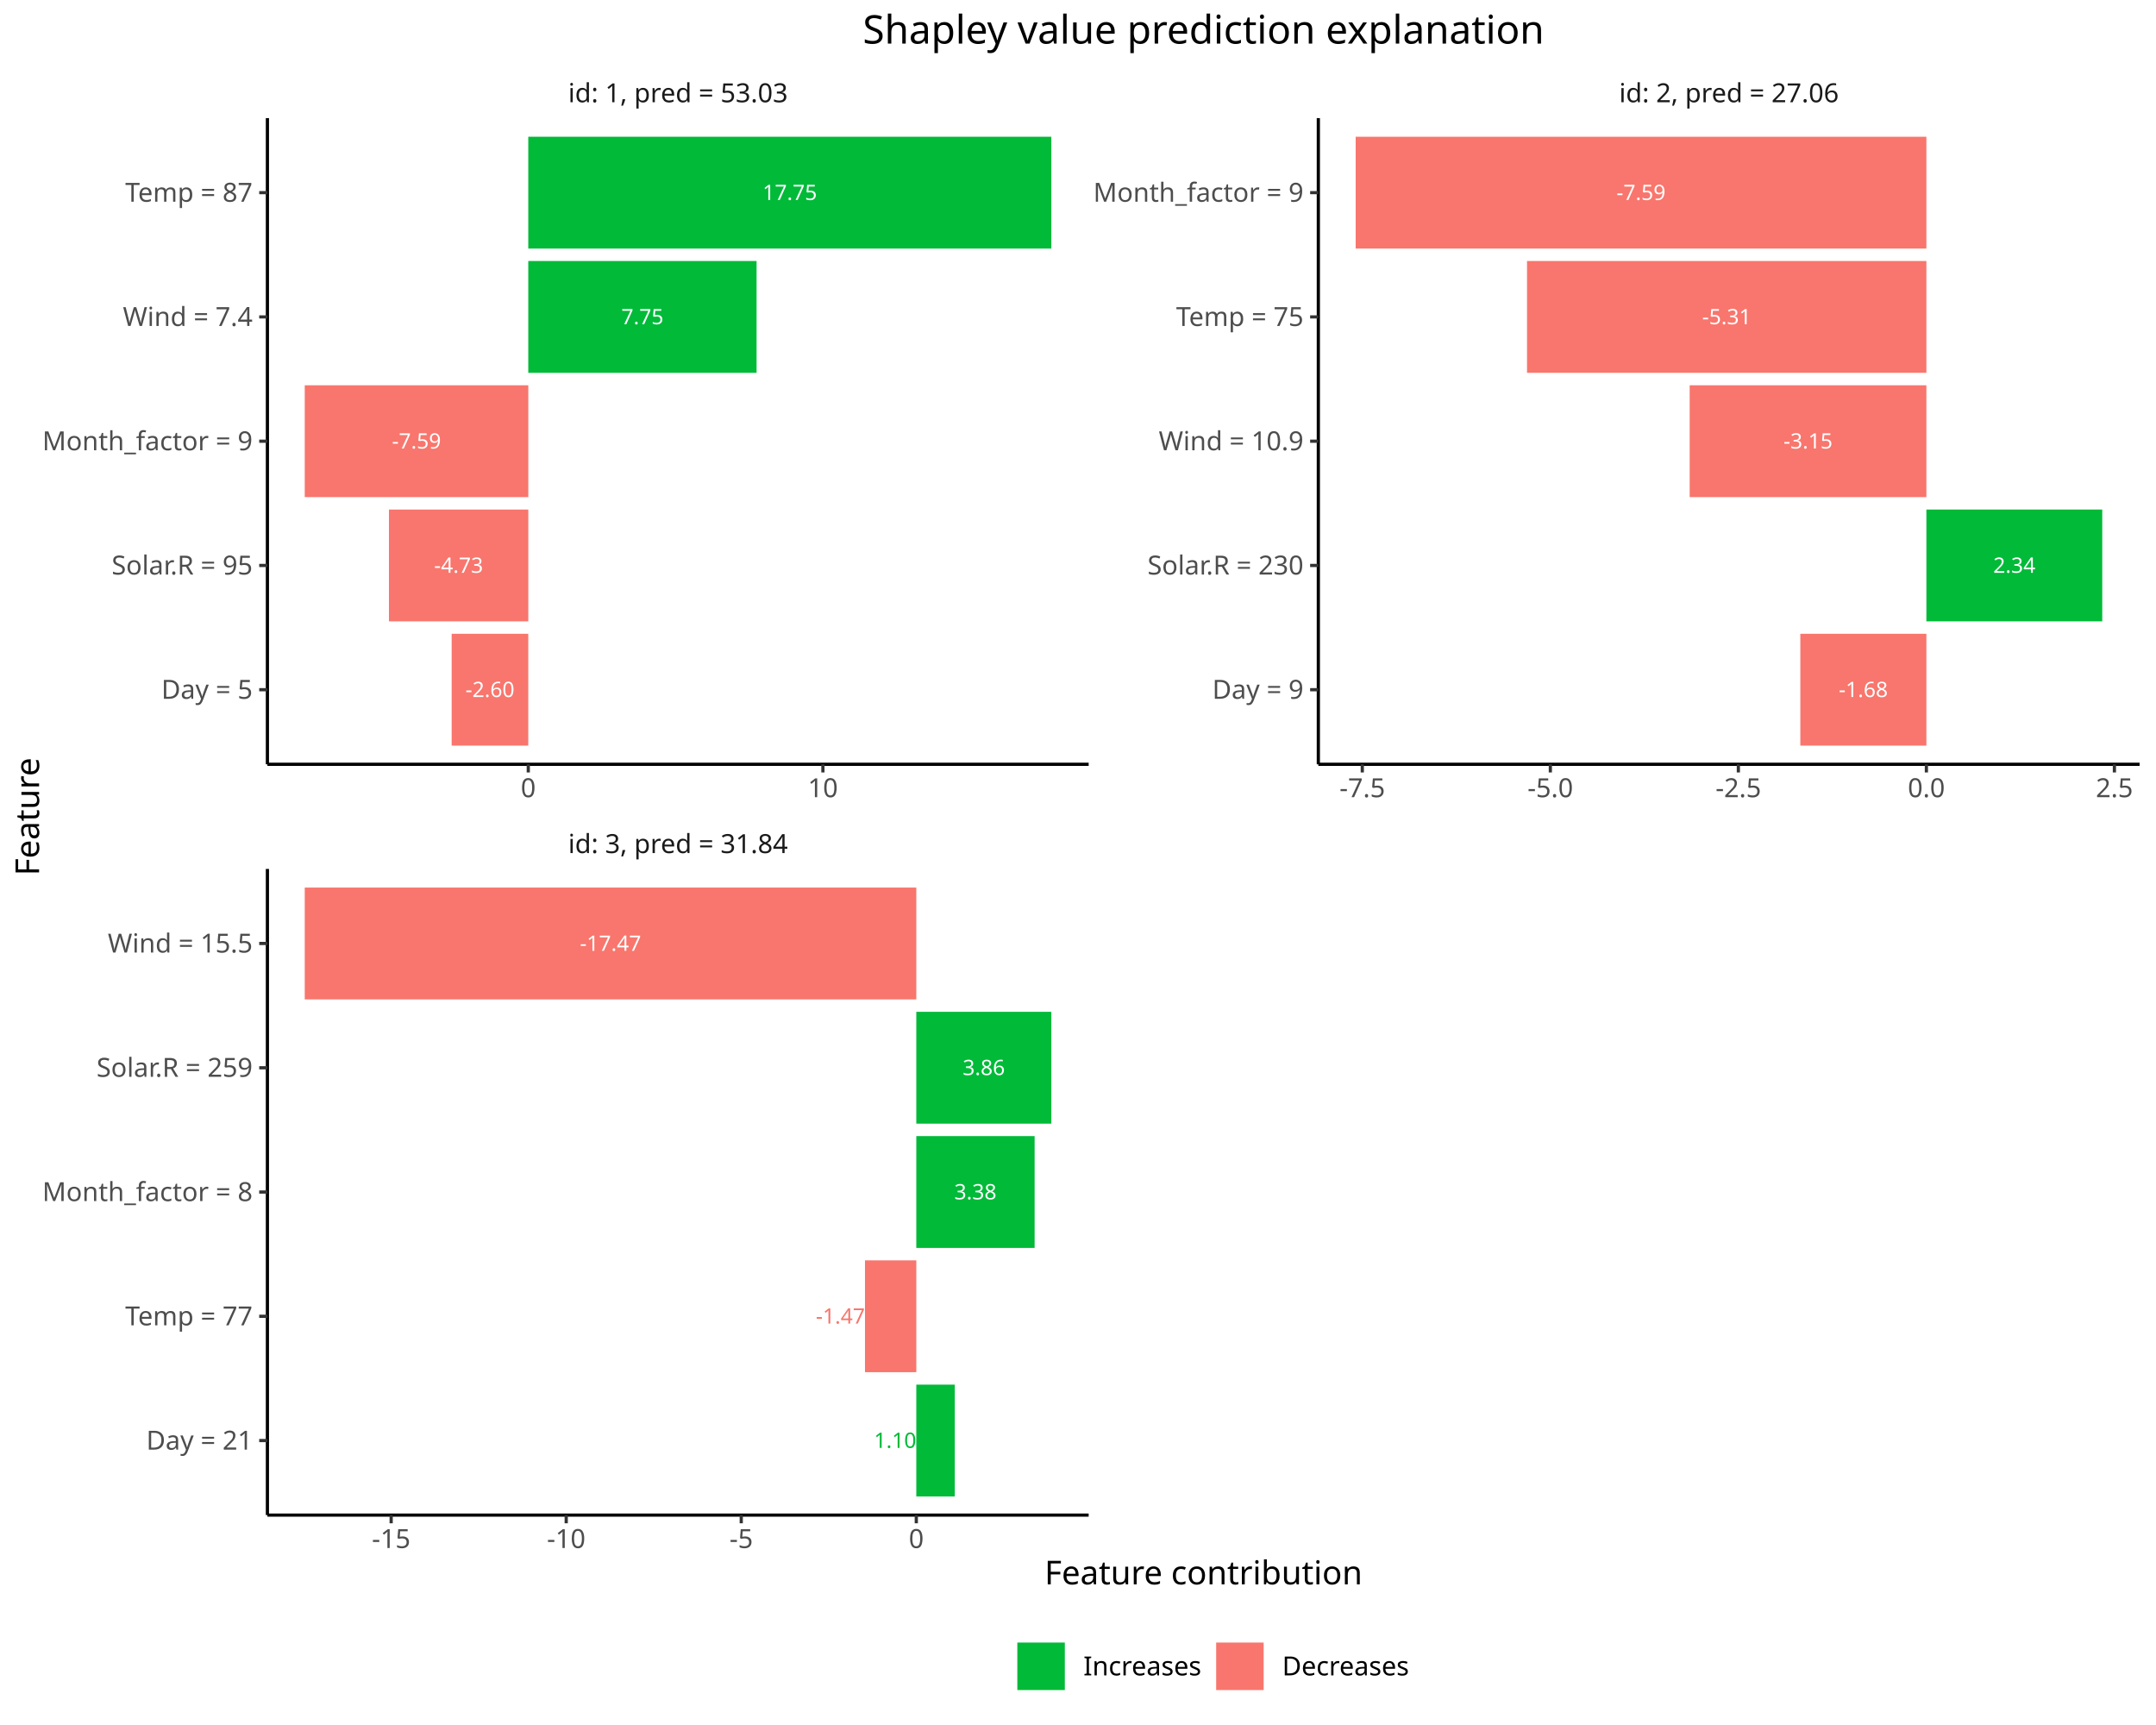
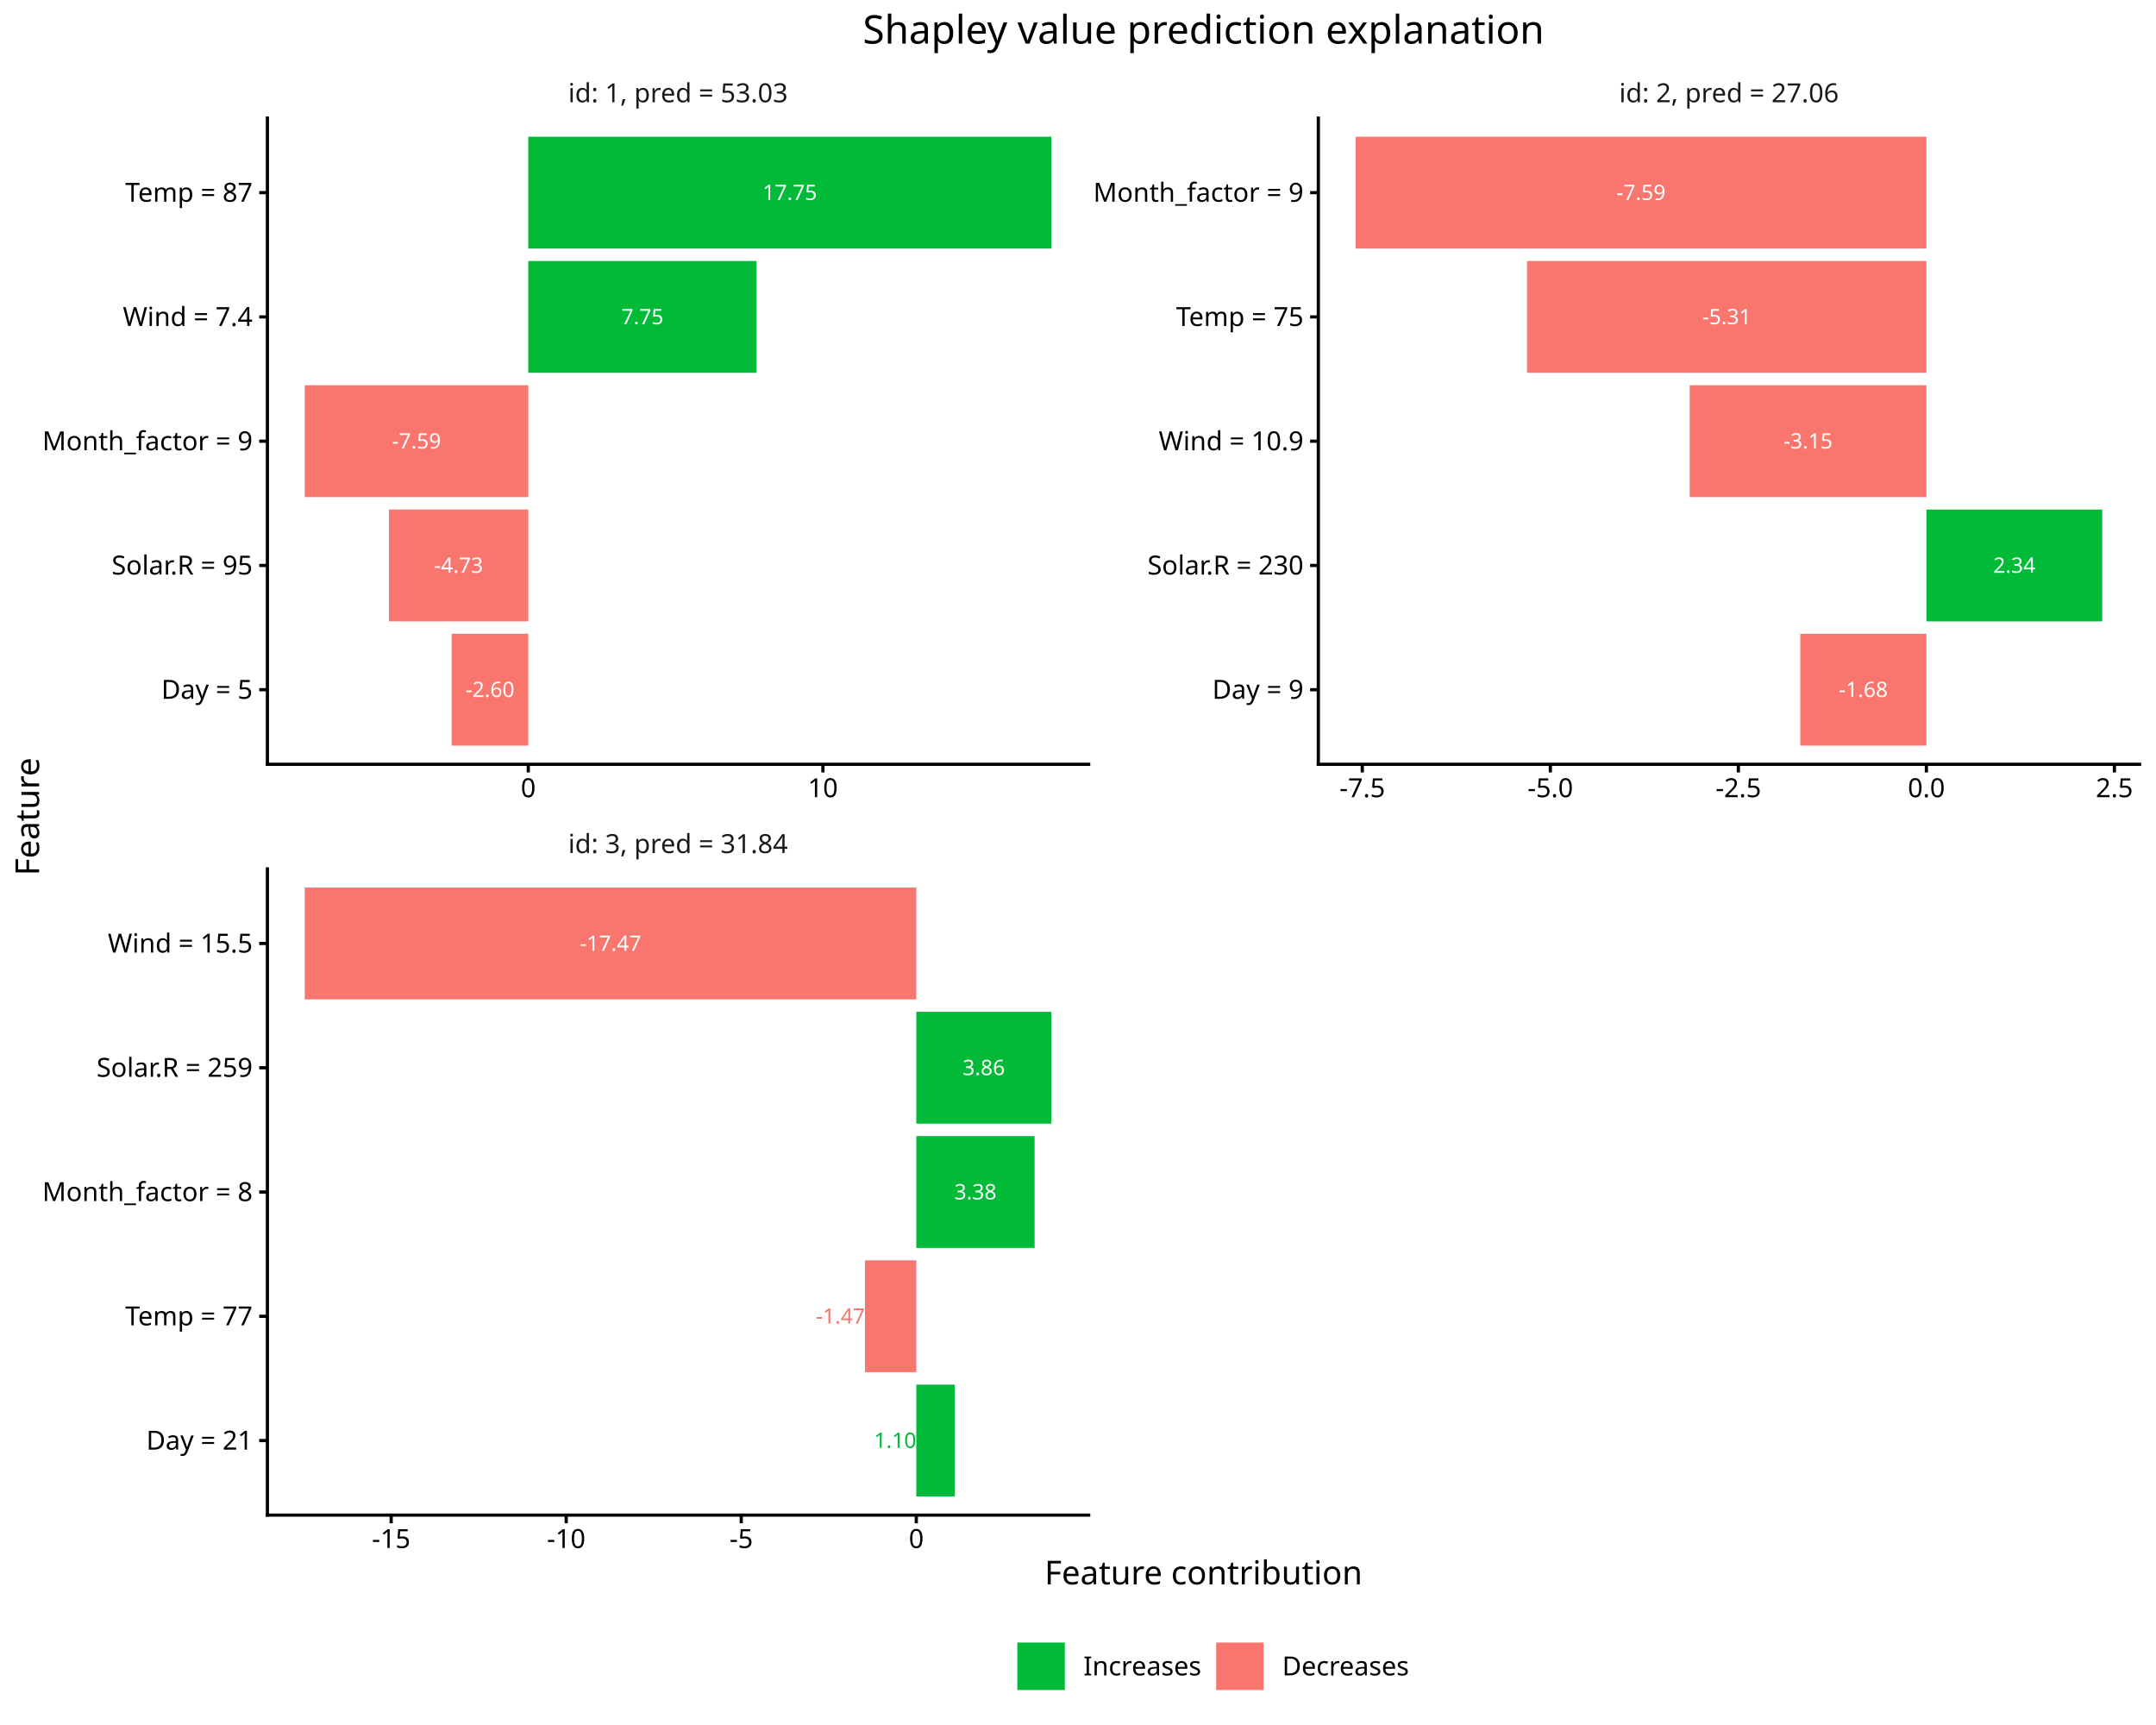
<svg xmlns="http://www.w3.org/2000/svg" class="svglite" data-engine-version="2.0" width="720.00pt" height="576.00pt" viewBox="0 0 720.00 576.00">
  <defs>
    <style type="text/css">
    .svglite line, .svglite polyline, .svglite polygon, .svglite path, .svglite rect, .svglite circle {
      fill: none;
      stroke: #000000;
      stroke-linecap: round;
      stroke-linejoin: round;
      stroke-miterlimit: 10.00;
    }
  </style>
  </defs>
  <rect width="100%" height="100%" style="stroke: none; fill: #FFFFFF;" />
  <defs>
    <clipPath id="cpMC4wMHw3MjAuMDB8MC4wMHw1NzYuMDA=">
      <rect x="0.00" y="0.00" width="720.00" height="576.00" />
    </clipPath>
  </defs>
  <g clip-path="url(#cpMC4wMHw3MjAuMDB8MC4wMHw1NzYuMDA=)">
    <rect x="0.00" y="0.00" width="720.00" height="576.00" style="stroke-width: 1.07; stroke: #FFFFFF; fill: #FFFFFF;" />
  </g>
  <defs>
    <clipPath id="cpODkuMzB8MzYzLjU2fDM5LjQzfDI1NS4yMA==">
      <rect x="89.30" y="39.43" width="274.26" height="215.77" />
    </clipPath>
  </defs>
  <g clip-path="url(#cpODkuMzB8MzYzLjU2fDM5LjQzfDI1NS4yMA==)">
    <rect x="89.30" y="39.43" width="274.26" height="215.77" style="stroke-width: 1.07; stroke: none; fill: #FFFFFF;" />
    <rect x="150.83" y="211.63" width="25.59" height="37.34" style="stroke-width: 1.07; stroke: none; stroke-linecap: butt; stroke-linejoin: miter; fill: #F8766D;" />
    <rect x="129.89" y="170.14" width="46.54" height="37.34" style="stroke-width: 1.07; stroke: none; stroke-linecap: butt; stroke-linejoin: miter; fill: #F8766D;" />
    <rect x="101.77" y="128.65" width="74.66" height="37.34" style="stroke-width: 1.07; stroke: none; stroke-linecap: butt; stroke-linejoin: miter; fill: #F8766D;" />
    <rect x="176.42" y="87.15" width="76.24" height="37.34" style="stroke-width: 1.07; stroke: none; stroke-linecap: butt; stroke-linejoin: miter; fill: #00BA38;" />
    <rect x="176.42" y="45.66" width="174.67" height="37.34" style="stroke-width: 1.07; stroke: none; stroke-linecap: butt; stroke-linejoin: miter; fill: #00BA38;" />
    <text x="163.63" y="232.75" text-anchor="middle" style="font-size: 7.11px; fill: #FFFFFF; font-family: sans;" textLength="16.21px" lengthAdjust="spacingAndGlyphs">-2.60</text>
    <text x="153.15" y="191.26" text-anchor="middle" style="font-size: 7.11px; fill: #FFFFFF; font-family: sans;" textLength="16.21px" lengthAdjust="spacingAndGlyphs">-4.73</text>
    <text x="139.09" y="149.77" text-anchor="middle" style="font-size: 7.11px; fill: #FFFFFF; font-family: sans;" textLength="16.21px" lengthAdjust="spacingAndGlyphs">-7.59</text>
    <text x="214.55" y="108.27" text-anchor="middle" style="font-size: 7.11px; fill: #FFFFFF; font-family: sans;" textLength="15.82px" lengthAdjust="spacingAndGlyphs"> 7.75</text>
    <text x="263.76" y="66.78" text-anchor="middle" style="font-size: 7.11px; fill: #FFFFFF; font-family: sans;" textLength="17.80px" lengthAdjust="spacingAndGlyphs">17.75</text>
  </g>
  <g clip-path="url(#cpMC4wMHw3MjAuMDB8MC4wMHw1NzYuMDA=)">
</g>
  <defs>
    <clipPath id="cpODkuMzB8MzYzLjU2fDI5MC4xNXw1MDUuOTE=">
      <rect x="89.30" y="290.15" width="274.26" height="215.77" />
    </clipPath>
  </defs>
  <g clip-path="url(#cpODkuMzB8MzYzLjU2fDI5MC4xNXw1MDUuOTE=)">
    <rect x="89.30" y="290.15" width="274.26" height="215.77" style="stroke-width: 1.07; stroke: none; fill: #FFFFFF;" />
    <rect x="306.00" y="462.35" width="12.85" height="37.34" style="stroke-width: 1.07; stroke: none; stroke-linecap: butt; stroke-linejoin: miter; fill: #00BA38;" />
    <rect x="288.86" y="420.85" width="17.14" height="37.34" style="stroke-width: 1.07; stroke: none; stroke-linecap: butt; stroke-linejoin: miter; fill: #F8766D;" />
    <rect x="306.00" y="379.36" width="39.51" height="37.34" style="stroke-width: 1.07; stroke: none; stroke-linecap: butt; stroke-linejoin: miter; fill: #00BA38;" />
    <rect x="306.00" y="337.86" width="45.09" height="37.34" style="stroke-width: 1.07; stroke: none; stroke-linecap: butt; stroke-linejoin: miter; fill: #00BA38;" />
    <rect x="101.77" y="296.37" width="204.23" height="37.34" style="stroke-width: 1.07; stroke: none; stroke-linecap: butt; stroke-linejoin: miter; fill: #F8766D;" />
    <text x="306.00" y="483.47" text-anchor="end" style="font-size: 7.11px; fill: #00BA38; font-family: sans;" textLength="17.80px" lengthAdjust="spacingAndGlyphs">  1.10</text>
    <text x="288.86" y="441.97" text-anchor="end" style="font-size: 7.11px; fill: #F8766D; font-family: sans;" textLength="18.19px" lengthAdjust="spacingAndGlyphs"> -1.47</text>
    <text x="325.75" y="400.48" text-anchor="middle" style="font-size: 7.11px; fill: #FFFFFF; font-family: sans;" textLength="17.80px" lengthAdjust="spacingAndGlyphs">  3.38</text>
    <text x="328.55" y="358.98" text-anchor="middle" style="font-size: 7.11px; fill: #FFFFFF; font-family: sans;" textLength="17.80px" lengthAdjust="spacingAndGlyphs">  3.86</text>
    <text x="203.88" y="317.49" text-anchor="middle" style="font-size: 7.11px; fill: #FFFFFF; font-family: sans;" textLength="20.17px" lengthAdjust="spacingAndGlyphs">-17.47</text>
  </g>
  <g clip-path="url(#cpMC4wMHw3MjAuMDB8MC4wMHw1NzYuMDA=)">
</g>
  <defs>
    <clipPath id="cpNDQwLjI2fDcxNC41MnwzOS40M3wyNTUuMjA=">
      <rect x="440.26" y="39.43" width="274.26" height="215.77" />
    </clipPath>
  </defs>
  <g clip-path="url(#cpNDQwLjI2fDcxNC41MnwzOS40M3wyNTUuMjA=)">
    <rect x="440.26" y="39.43" width="274.26" height="215.77" style="stroke-width: 1.07; stroke: none; fill: #FFFFFF;" />
    <rect x="601.22" y="211.63" width="42.10" height="37.34" style="stroke-width: 1.07; stroke: none; stroke-linecap: butt; stroke-linejoin: miter; fill: #F8766D;" />
    <rect x="643.32" y="170.14" width="58.73" height="37.34" style="stroke-width: 1.07; stroke: none; stroke-linecap: butt; stroke-linejoin: miter; fill: #00BA38;" />
    <rect x="564.27" y="128.65" width="79.05" height="37.34" style="stroke-width: 1.07; stroke: none; stroke-linecap: butt; stroke-linejoin: miter; fill: #F8766D;" />
    <rect x="509.95" y="87.15" width="133.37" height="37.34" style="stroke-width: 1.07; stroke: none; stroke-linecap: butt; stroke-linejoin: miter; fill: #F8766D;" />
    <rect x="452.73" y="45.66" width="190.59" height="37.34" style="stroke-width: 1.07; stroke: none; stroke-linecap: butt; stroke-linejoin: miter; fill: #F8766D;" />
    <text x="622.27" y="232.75" text-anchor="middle" style="font-size: 7.11px; fill: #FFFFFF; font-family: sans;" textLength="16.21px" lengthAdjust="spacingAndGlyphs">-1.68</text>
    <text x="672.69" y="191.26" text-anchor="middle" style="font-size: 7.11px; fill: #FFFFFF; font-family: sans;" textLength="15.82px" lengthAdjust="spacingAndGlyphs"> 2.34</text>
    <text x="603.80" y="149.77" text-anchor="middle" style="font-size: 7.11px; fill: #FFFFFF; font-family: sans;" textLength="16.21px" lengthAdjust="spacingAndGlyphs">-3.15</text>
    <text x="576.64" y="108.27" text-anchor="middle" style="font-size: 7.11px; fill: #FFFFFF; font-family: sans;" textLength="16.21px" lengthAdjust="spacingAndGlyphs">-5.31</text>
    <text x="548.03" y="66.78" text-anchor="middle" style="font-size: 7.11px; fill: #FFFFFF; font-family: sans;" textLength="16.21px" lengthAdjust="spacingAndGlyphs">-7.59</text>
  </g>
  <g clip-path="url(#cpMC4wMHw3MjAuMDB8MC4wMHw1NzYuMDA=)">
</g>
  <defs>
-     <clipPath id="cpNDQwLjI2fDcxNC41MnwyOTAuMTV8NTA1Ljkx">
-       <rect x="440.26" y="290.15" width="274.26" height="215.77" />
-     </clipPath>
-   </defs>
-   <g clip-path="url(#cpNDQwLjI2fDcxNC41MnwyOTAuMTV8NTA1Ljkx)">
- </g>
-   <g clip-path="url(#cpMC4wMHw3MjAuMDB8MC4wMHw1NzYuMDA=)">
- </g>
-   <defs>
    <clipPath id="cpODkuMzB8MzYzLjU2fDI3My41MHwyOTAuMTU=">
      <rect x="89.30" y="273.50" width="274.26" height="16.65" />
    </clipPath>
  </defs>
  <g clip-path="url(#cpODkuMzB8MzYzLjU2fDI3My41MHwyOTAuMTU=)">
    <rect x="89.30" y="273.50" width="274.26" height="16.65" style="stroke-width: 2.13; stroke: #FFFFFF; fill: #FFFFFF;" />
    <text x="226.43" y="284.85" text-anchor="middle" style="font-size: 8.80px; fill: #1A1A1A; font-family: sans;" textLength="71.19px" lengthAdjust="spacingAndGlyphs">id: 3, pred = 31.84</text>
  </g>
-   <g clip-path="url(#cpMC4wMHw3MjAuMDB8MC4wMHw1NzYuMDA=)">
- </g>
-   <defs>
-     <clipPath id="cpNDQwLjI2fDcxNC41MnwyNzMuNTB8MjkwLjE1">
-       <rect x="440.26" y="273.50" width="274.26" height="16.65" />
-     </clipPath>
-   </defs>
-   <g clip-path="url(#cpNDQwLjI2fDcxNC41MnwyNzMuNTB8MjkwLjE1)">
- </g>
  <g clip-path="url(#cpMC4wMHw3MjAuMDB8MC4wMHw1NzYuMDA=)">
</g>
  <defs>
    <clipPath id="cpODkuMzB8MzYzLjU2fDIyLjc4fDM5LjQz">
      <rect x="89.30" y="22.78" width="274.26" height="16.65" />
    </clipPath>
  </defs>
  <g clip-path="url(#cpODkuMzB8MzYzLjU2fDIyLjc4fDM5LjQz)">
    <rect x="89.30" y="22.78" width="274.26" height="16.65" style="stroke-width: 2.13; stroke: #FFFFFF; fill: #FFFFFF;" />
    <text x="226.43" y="34.14" text-anchor="middle" style="font-size: 8.80px; fill: #1A1A1A; font-family: sans;" textLength="71.19px" lengthAdjust="spacingAndGlyphs">id: 1, pred = 53.03</text>
  </g>
  <g clip-path="url(#cpMC4wMHw3MjAuMDB8MC4wMHw1NzYuMDA=)">
</g>
  <defs>
    <clipPath id="cpNDQwLjI2fDcxNC41MnwyMi43OHwzOS40Mw==">
      <rect x="440.26" y="22.78" width="274.26" height="16.65" />
    </clipPath>
  </defs>
  <g clip-path="url(#cpNDQwLjI2fDcxNC41MnwyMi43OHwzOS40Mw==)">
    <rect x="440.26" y="22.78" width="274.26" height="16.65" style="stroke-width: 2.13; stroke: #FFFFFF; fill: #FFFFFF;" />
    <text x="577.39" y="34.14" text-anchor="middle" style="font-size: 8.80px; fill: #1A1A1A; font-family: sans;" textLength="71.19px" lengthAdjust="spacingAndGlyphs">id: 2, pred = 27.06</text>
  </g>
  <g clip-path="url(#cpMC4wMHw3MjAuMDB8MC4wMHw1NzYuMDA=)">
-     <polyline points="89.30,505.91 363.56,505.91 " style="stroke-width: 1.07; stroke-linecap: butt;" />
-     <polyline points="130.63,508.65 130.63,505.91 " style="stroke-width: 1.07; stroke: #333333; stroke-linecap: butt;" />
-     <polyline points="189.09,508.65 189.09,505.91 " style="stroke-width: 1.07; stroke: #333333; stroke-linecap: butt;" />
-     <polyline points="247.54,508.65 247.54,505.91 " style="stroke-width: 1.07; stroke: #333333; stroke-linecap: butt;" />
-     <polyline points="306.00,508.65 306.00,505.91 " style="stroke-width: 1.07; stroke: #333333; stroke-linecap: butt;" />
-     <text x="130.63" y="516.90" text-anchor="middle" style="font-size: 8.80px; fill: #4D4D4D; font-family: sans;" textLength="12.72px" lengthAdjust="spacingAndGlyphs">-15</text>
-     <text x="189.09" y="516.90" text-anchor="middle" style="font-size: 8.80px; fill: #4D4D4D; font-family: sans;" textLength="12.72px" lengthAdjust="spacingAndGlyphs">-10</text>
-     <text x="247.54" y="516.90" text-anchor="middle" style="font-size: 8.80px; fill: #4D4D4D; font-family: sans;" textLength="7.82px" lengthAdjust="spacingAndGlyphs">-5</text>
-     <text x="306.00" y="516.90" text-anchor="middle" style="font-size: 8.80px; fill: #4D4D4D; font-family: sans;" textLength="4.89px" lengthAdjust="spacingAndGlyphs">0</text>
-     <polyline points="89.30,255.20 363.56,255.20 " style="stroke-width: 1.07; stroke-linecap: butt;" />
-     <polyline points="176.42,257.94 176.42,255.20 " style="stroke-width: 1.07; stroke: #333333; stroke-linecap: butt;" />
-     <polyline points="274.81,257.94 274.81,255.20 " style="stroke-width: 1.07; stroke: #333333; stroke-linecap: butt;" />
-     <text x="176.42" y="266.19" text-anchor="middle" style="font-size: 8.80px; fill: #4D4D4D; font-family: sans;" textLength="4.89px" lengthAdjust="spacingAndGlyphs">0</text>
-     <text x="274.81" y="266.19" text-anchor="middle" style="font-size: 8.80px; fill: #4D4D4D; font-family: sans;" textLength="9.79px" lengthAdjust="spacingAndGlyphs">10</text>
-     <polyline points="440.26,255.20 714.52,255.20 " style="stroke-width: 1.07; stroke-linecap: butt;" />
-     <polyline points="454.94,257.94 454.94,255.20 " style="stroke-width: 1.07; stroke: #333333; stroke-linecap: butt;" />
-     <polyline points="517.74,257.94 517.74,255.20 " style="stroke-width: 1.07; stroke: #333333; stroke-linecap: butt;" />
-     <polyline points="580.53,257.94 580.53,255.20 " style="stroke-width: 1.07; stroke: #333333; stroke-linecap: butt;" />
-     <polyline points="643.32,257.94 643.32,255.20 " style="stroke-width: 1.07; stroke: #333333; stroke-linecap: butt;" />
-     <polyline points="706.11,257.94 706.11,255.20 " style="stroke-width: 1.07; stroke: #333333; stroke-linecap: butt;" />
-     <text x="454.94" y="266.19" text-anchor="middle" style="font-size: 8.80px; fill: #4D4D4D; font-family: sans;" textLength="15.16px" lengthAdjust="spacingAndGlyphs">-7.5</text>
-     <text x="517.74" y="266.19" text-anchor="middle" style="font-size: 8.80px; fill: #4D4D4D; font-family: sans;" textLength="15.16px" lengthAdjust="spacingAndGlyphs">-5.0</text>
-     <text x="580.53" y="266.19" text-anchor="middle" style="font-size: 8.80px; fill: #4D4D4D; font-family: sans;" textLength="15.16px" lengthAdjust="spacingAndGlyphs">-2.5</text>
-     <text x="643.32" y="266.19" text-anchor="middle" style="font-size: 8.80px; fill: #4D4D4D; font-family: sans;" textLength="12.23px" lengthAdjust="spacingAndGlyphs">0.0</text>
-     <text x="706.11" y="266.19" text-anchor="middle" style="font-size: 8.80px; fill: #4D4D4D; font-family: sans;" textLength="12.23px" lengthAdjust="spacingAndGlyphs">2.5</text>
-     <polyline points="440.26,255.20 440.26,39.43 " style="stroke-width: 1.07; stroke-linecap: butt;" />
-     <text x="435.33" y="233.33" text-anchor="end" style="font-size: 8.80px; fill: #4D4D4D; font-family: sans;" textLength="30.58px" lengthAdjust="spacingAndGlyphs">Day = 9</text>
-     <text x="435.33" y="191.84" text-anchor="end" style="font-size: 8.80px; fill: #4D4D4D; font-family: sans;" textLength="54.06px" lengthAdjust="spacingAndGlyphs">Solar.R = 230</text>
-     <text x="435.33" y="150.35" text-anchor="end" style="font-size: 8.80px; fill: #4D4D4D; font-family: sans;" textLength="47.21px" lengthAdjust="spacingAndGlyphs">Wind = 10.9</text>
-     <text x="435.33" y="108.85" text-anchor="end" style="font-size: 8.80px; fill: #4D4D4D; font-family: sans;" textLength="42.32px" lengthAdjust="spacingAndGlyphs">Temp = 75</text>
-     <text x="435.33" y="67.36" text-anchor="end" style="font-size: 8.80px; fill: #4D4D4D; font-family: sans;" textLength="66.30px" lengthAdjust="spacingAndGlyphs">Month_factor = 9</text>
-     <polyline points="437.52,230.31 440.26,230.31 " style="stroke-width: 1.07; stroke: #333333; stroke-linecap: butt;" />
-     <polyline points="437.52,188.81 440.26,188.81 " style="stroke-width: 1.07; stroke: #333333; stroke-linecap: butt;" />
-     <polyline points="437.52,147.32 440.26,147.32 " style="stroke-width: 1.07; stroke: #333333; stroke-linecap: butt;" />
-     <polyline points="437.52,105.82 440.26,105.82 " style="stroke-width: 1.07; stroke: #333333; stroke-linecap: butt;" />
-     <polyline points="437.52,64.33 440.26,64.33 " style="stroke-width: 1.07; stroke: #333333; stroke-linecap: butt;" />
-     <polyline points="89.30,255.20 89.30,39.43 " style="stroke-width: 1.07; stroke-linecap: butt;" />
-     <text x="84.37" y="233.33" text-anchor="end" style="font-size: 8.80px; fill: #4D4D4D; font-family: sans;" textLength="30.58px" lengthAdjust="spacingAndGlyphs">Day = 5</text>
-     <text x="84.37" y="191.84" text-anchor="end" style="font-size: 8.80px; fill: #4D4D4D; font-family: sans;" textLength="49.17px" lengthAdjust="spacingAndGlyphs">Solar.R = 95</text>
-     <text x="84.37" y="150.35" text-anchor="end" style="font-size: 8.80px; fill: #4D4D4D; font-family: sans;" textLength="66.30px" lengthAdjust="spacingAndGlyphs">Month_factor = 9</text>
-     <text x="84.37" y="108.85" text-anchor="end" style="font-size: 8.80px; fill: #4D4D4D; font-family: sans;" textLength="42.31px" lengthAdjust="spacingAndGlyphs">Wind = 7.4</text>
-     <text x="84.37" y="67.36" text-anchor="end" style="font-size: 8.80px; fill: #4D4D4D; font-family: sans;" textLength="42.32px" lengthAdjust="spacingAndGlyphs">Temp = 87</text>
-     <polyline points="86.56,230.31 89.30,230.31 " style="stroke-width: 1.07; stroke: #333333; stroke-linecap: butt;" />
-     <polyline points="86.56,188.81 89.30,188.81 " style="stroke-width: 1.07; stroke: #333333; stroke-linecap: butt;" />
-     <polyline points="86.56,147.32 89.30,147.32 " style="stroke-width: 1.07; stroke: #333333; stroke-linecap: butt;" />
-     <polyline points="86.56,105.82 89.30,105.82 " style="stroke-width: 1.07; stroke: #333333; stroke-linecap: butt;" />
-     <polyline points="86.56,64.33 89.30,64.33 " style="stroke-width: 1.07; stroke: #333333; stroke-linecap: butt;" />
-     <polyline points="89.30,505.91 89.30,290.15 " style="stroke-width: 1.07; stroke-linecap: butt;" />
-     <text x="84.37" y="484.05" text-anchor="end" style="font-size: 8.80px; fill: #4D4D4D; font-family: sans;" textLength="35.48px" lengthAdjust="spacingAndGlyphs">Day = 21</text>
-     <text x="84.37" y="442.55" text-anchor="end" style="font-size: 8.80px; fill: #4D4D4D; font-family: sans;" textLength="42.32px" lengthAdjust="spacingAndGlyphs">Temp = 77</text>
-     <text x="84.37" y="401.06" text-anchor="end" style="font-size: 8.80px; fill: #4D4D4D; font-family: sans;" textLength="66.30px" lengthAdjust="spacingAndGlyphs">Month_factor = 8</text>
-     <text x="84.37" y="359.56" text-anchor="end" style="font-size: 8.80px; fill: #4D4D4D; font-family: sans;" textLength="54.06px" lengthAdjust="spacingAndGlyphs">Solar.R = 259</text>
-     <text x="84.37" y="318.07" text-anchor="end" style="font-size: 8.80px; fill: #4D4D4D; font-family: sans;" textLength="47.21px" lengthAdjust="spacingAndGlyphs">Wind = 15.5</text>
-     <polyline points="86.56,481.02 89.30,481.02 " style="stroke-width: 1.07; stroke: #333333; stroke-linecap: butt;" />
-     <polyline points="86.56,439.52 89.30,439.52 " style="stroke-width: 1.07; stroke: #333333; stroke-linecap: butt;" />
-     <polyline points="86.56,398.03 89.30,398.03 " style="stroke-width: 1.07; stroke: #333333; stroke-linecap: butt;" />
-     <polyline points="86.56,356.54 89.30,356.54 " style="stroke-width: 1.07; stroke: #333333; stroke-linecap: butt;" />
-     <polyline points="86.56,315.04 89.30,315.04 " style="stroke-width: 1.07; stroke: #333333; stroke-linecap: butt;" />
+     <polyline points="89.30,505.91 363.56,505.91 " style="stroke-width: 1.07; stroke-linecap: square;" />
+     <polyline points="130.63,508.65 130.63,505.91 " style="stroke-width: 1.07; stroke-linecap: butt;" />
+     <polyline points="189.09,508.65 189.09,505.91 " style="stroke-width: 1.07; stroke-linecap: butt;" />
+     <polyline points="247.54,508.65 247.54,505.91 " style="stroke-width: 1.07; stroke-linecap: butt;" />
+     <polyline points="306.00,508.65 306.00,505.91 " style="stroke-width: 1.07; stroke-linecap: butt;" />
+     <text x="130.63" y="516.90" text-anchor="middle" style="font-size: 8.80px; font-family: sans;" textLength="12.72px" lengthAdjust="spacingAndGlyphs">-15</text>
+     <text x="189.09" y="516.90" text-anchor="middle" style="font-size: 8.80px; font-family: sans;" textLength="12.72px" lengthAdjust="spacingAndGlyphs">-10</text>
+     <text x="247.54" y="516.90" text-anchor="middle" style="font-size: 8.80px; font-family: sans;" textLength="7.82px" lengthAdjust="spacingAndGlyphs">-5</text>
+     <text x="306.00" y="516.90" text-anchor="middle" style="font-size: 8.80px; font-family: sans;" textLength="4.89px" lengthAdjust="spacingAndGlyphs">0</text>
+     <polyline points="89.30,255.20 363.56,255.20 " style="stroke-width: 1.07; stroke-linecap: square;" />
+     <polyline points="176.42,257.94 176.42,255.20 " style="stroke-width: 1.07; stroke-linecap: butt;" />
+     <polyline points="274.81,257.94 274.81,255.20 " style="stroke-width: 1.07; stroke-linecap: butt;" />
+     <text x="176.42" y="266.19" text-anchor="middle" style="font-size: 8.80px; font-family: sans;" textLength="4.89px" lengthAdjust="spacingAndGlyphs">0</text>
+     <text x="274.81" y="266.19" text-anchor="middle" style="font-size: 8.80px; font-family: sans;" textLength="9.79px" lengthAdjust="spacingAndGlyphs">10</text>
+     <polyline points="440.26,255.20 714.52,255.20 " style="stroke-width: 1.07; stroke-linecap: square;" />
+     <polyline points="454.94,257.94 454.94,255.20 " style="stroke-width: 1.07; stroke-linecap: butt;" />
+     <polyline points="517.74,257.94 517.74,255.20 " style="stroke-width: 1.07; stroke-linecap: butt;" />
+     <polyline points="580.53,257.94 580.53,255.20 " style="stroke-width: 1.07; stroke-linecap: butt;" />
+     <polyline points="643.32,257.94 643.32,255.20 " style="stroke-width: 1.07; stroke-linecap: butt;" />
+     <polyline points="706.11,257.94 706.11,255.20 " style="stroke-width: 1.07; stroke-linecap: butt;" />
+     <text x="454.94" y="266.19" text-anchor="middle" style="font-size: 8.80px; font-family: sans;" textLength="15.16px" lengthAdjust="spacingAndGlyphs">-7.5</text>
+     <text x="517.74" y="266.19" text-anchor="middle" style="font-size: 8.80px; font-family: sans;" textLength="15.16px" lengthAdjust="spacingAndGlyphs">-5.0</text>
+     <text x="580.53" y="266.19" text-anchor="middle" style="font-size: 8.80px; font-family: sans;" textLength="15.16px" lengthAdjust="spacingAndGlyphs">-2.5</text>
+     <text x="643.32" y="266.19" text-anchor="middle" style="font-size: 8.80px; font-family: sans;" textLength="12.23px" lengthAdjust="spacingAndGlyphs">0.0</text>
+     <text x="706.11" y="266.19" text-anchor="middle" style="font-size: 8.80px; font-family: sans;" textLength="12.23px" lengthAdjust="spacingAndGlyphs">2.5</text>
+     <polyline points="440.26,255.20 440.26,39.43 " style="stroke-width: 1.07; stroke-linecap: square;" />
+     <text x="435.33" y="233.33" text-anchor="end" style="font-size: 8.80px; font-family: sans;" textLength="30.58px" lengthAdjust="spacingAndGlyphs">Day = 9</text>
+     <text x="435.33" y="191.84" text-anchor="end" style="font-size: 8.80px; font-family: sans;" textLength="54.06px" lengthAdjust="spacingAndGlyphs">Solar.R = 230</text>
+     <text x="435.33" y="150.35" text-anchor="end" style="font-size: 8.80px; font-family: sans;" textLength="47.21px" lengthAdjust="spacingAndGlyphs">Wind = 10.9</text>
+     <text x="435.33" y="108.85" text-anchor="end" style="font-size: 8.80px; font-family: sans;" textLength="42.32px" lengthAdjust="spacingAndGlyphs">Temp = 75</text>
+     <text x="435.33" y="67.36" text-anchor="end" style="font-size: 8.80px; font-family: sans;" textLength="66.30px" lengthAdjust="spacingAndGlyphs">Month_factor = 9</text>
+     <polyline points="437.52,230.31 440.26,230.31 " style="stroke-width: 1.07; stroke-linecap: butt;" />
+     <polyline points="437.52,188.81 440.26,188.81 " style="stroke-width: 1.07; stroke-linecap: butt;" />
+     <polyline points="437.52,147.32 440.26,147.32 " style="stroke-width: 1.07; stroke-linecap: butt;" />
+     <polyline points="437.52,105.82 440.26,105.82 " style="stroke-width: 1.07; stroke-linecap: butt;" />
+     <polyline points="437.52,64.33 440.26,64.33 " style="stroke-width: 1.07; stroke-linecap: butt;" />
+     <polyline points="89.30,255.20 89.30,39.43 " style="stroke-width: 1.07; stroke-linecap: square;" />
+     <text x="84.37" y="233.33" text-anchor="end" style="font-size: 8.80px; font-family: sans;" textLength="30.58px" lengthAdjust="spacingAndGlyphs">Day = 5</text>
+     <text x="84.37" y="191.84" text-anchor="end" style="font-size: 8.80px; font-family: sans;" textLength="49.17px" lengthAdjust="spacingAndGlyphs">Solar.R = 95</text>
+     <text x="84.37" y="150.35" text-anchor="end" style="font-size: 8.80px; font-family: sans;" textLength="66.30px" lengthAdjust="spacingAndGlyphs">Month_factor = 9</text>
+     <text x="84.37" y="108.85" text-anchor="end" style="font-size: 8.80px; font-family: sans;" textLength="42.31px" lengthAdjust="spacingAndGlyphs">Wind = 7.4</text>
+     <text x="84.37" y="67.36" text-anchor="end" style="font-size: 8.80px; font-family: sans;" textLength="42.32px" lengthAdjust="spacingAndGlyphs">Temp = 87</text>
+     <polyline points="86.56,230.31 89.30,230.31 " style="stroke-width: 1.07; stroke-linecap: butt;" />
+     <polyline points="86.56,188.81 89.30,188.81 " style="stroke-width: 1.07; stroke-linecap: butt;" />
+     <polyline points="86.56,147.32 89.30,147.32 " style="stroke-width: 1.07; stroke-linecap: butt;" />
+     <polyline points="86.56,105.82 89.30,105.82 " style="stroke-width: 1.07; stroke-linecap: butt;" />
+     <polyline points="86.56,64.33 89.30,64.33 " style="stroke-width: 1.07; stroke-linecap: butt;" />
+     <polyline points="89.30,505.91 89.30,290.15 " style="stroke-width: 1.07; stroke-linecap: square;" />
+     <text x="84.37" y="484.05" text-anchor="end" style="font-size: 8.80px; font-family: sans;" textLength="35.48px" lengthAdjust="spacingAndGlyphs">Day = 21</text>
+     <text x="84.37" y="442.55" text-anchor="end" style="font-size: 8.80px; font-family: sans;" textLength="42.32px" lengthAdjust="spacingAndGlyphs">Temp = 77</text>
+     <text x="84.37" y="401.06" text-anchor="end" style="font-size: 8.80px; font-family: sans;" textLength="66.30px" lengthAdjust="spacingAndGlyphs">Month_factor = 8</text>
+     <text x="84.37" y="359.56" text-anchor="end" style="font-size: 8.80px; font-family: sans;" textLength="54.06px" lengthAdjust="spacingAndGlyphs">Solar.R = 259</text>
+     <text x="84.37" y="318.07" text-anchor="end" style="font-size: 8.80px; font-family: sans;" textLength="47.21px" lengthAdjust="spacingAndGlyphs">Wind = 15.5</text>
+     <polyline points="86.56,481.02 89.30,481.02 " style="stroke-width: 1.07; stroke-linecap: butt;" />
+     <polyline points="86.56,439.52 89.30,439.52 " style="stroke-width: 1.07; stroke-linecap: butt;" />
+     <polyline points="86.56,398.03 89.30,398.03 " style="stroke-width: 1.07; stroke-linecap: butt;" />
+     <polyline points="86.56,356.54 89.30,356.54 " style="stroke-width: 1.07; stroke-linecap: butt;" />
+     <polyline points="86.56,315.04 89.30,315.04 " style="stroke-width: 1.07; stroke-linecap: butt;" />
    <text x="401.91" y="529.04" text-anchor="middle" style="font-size: 11.00px; font-family: sans;" textLength="97.84px" lengthAdjust="spacingAndGlyphs">Feature contribution</text>
    <text transform="translate(13.05,272.67) rotate(-90)" text-anchor="middle" style="font-size: 11.00px; font-family: sans;" textLength="37.91px" lengthAdjust="spacingAndGlyphs">Feature</text>
    <rect x="328.07" y="542.28" width="147.68" height="28.24" style="stroke-width: 1.07; stroke: none; fill: #FFFFFF;" />
    <rect x="339.03" y="547.76" width="17.28" height="17.28" style="stroke-width: 1.07; stroke: none; fill: #FFFFFF;" />
    <rect x="339.74" y="548.47" width="15.86" height="15.86" style="stroke-width: 1.07; stroke: none; stroke-linecap: butt; stroke-linejoin: miter; fill: #00BA38;" />
    <rect x="405.43" y="547.76" width="17.28" height="17.28" style="stroke-width: 1.07; stroke: none; fill: #FFFFFF;" />
    <rect x="406.14" y="548.47" width="15.86" height="15.86" style="stroke-width: 1.07; stroke: none; stroke-linecap: butt; stroke-linejoin: miter; fill: #F8766D;" />
    <text x="361.79" y="559.43" style="font-size: 8.80px; font-family: sans;" textLength="38.16px" lengthAdjust="spacingAndGlyphs">Increases</text>
    <text x="428.19" y="559.43" style="font-size: 8.80px; font-family: sans;" textLength="42.08px" lengthAdjust="spacingAndGlyphs">Decreases</text>
    <text x="401.91" y="14.56" text-anchor="middle" style="font-size: 13.20px; font-family: sans;" textLength="215.04px" lengthAdjust="spacingAndGlyphs">Shapley value prediction explanation</text>
  </g>
</svg>
